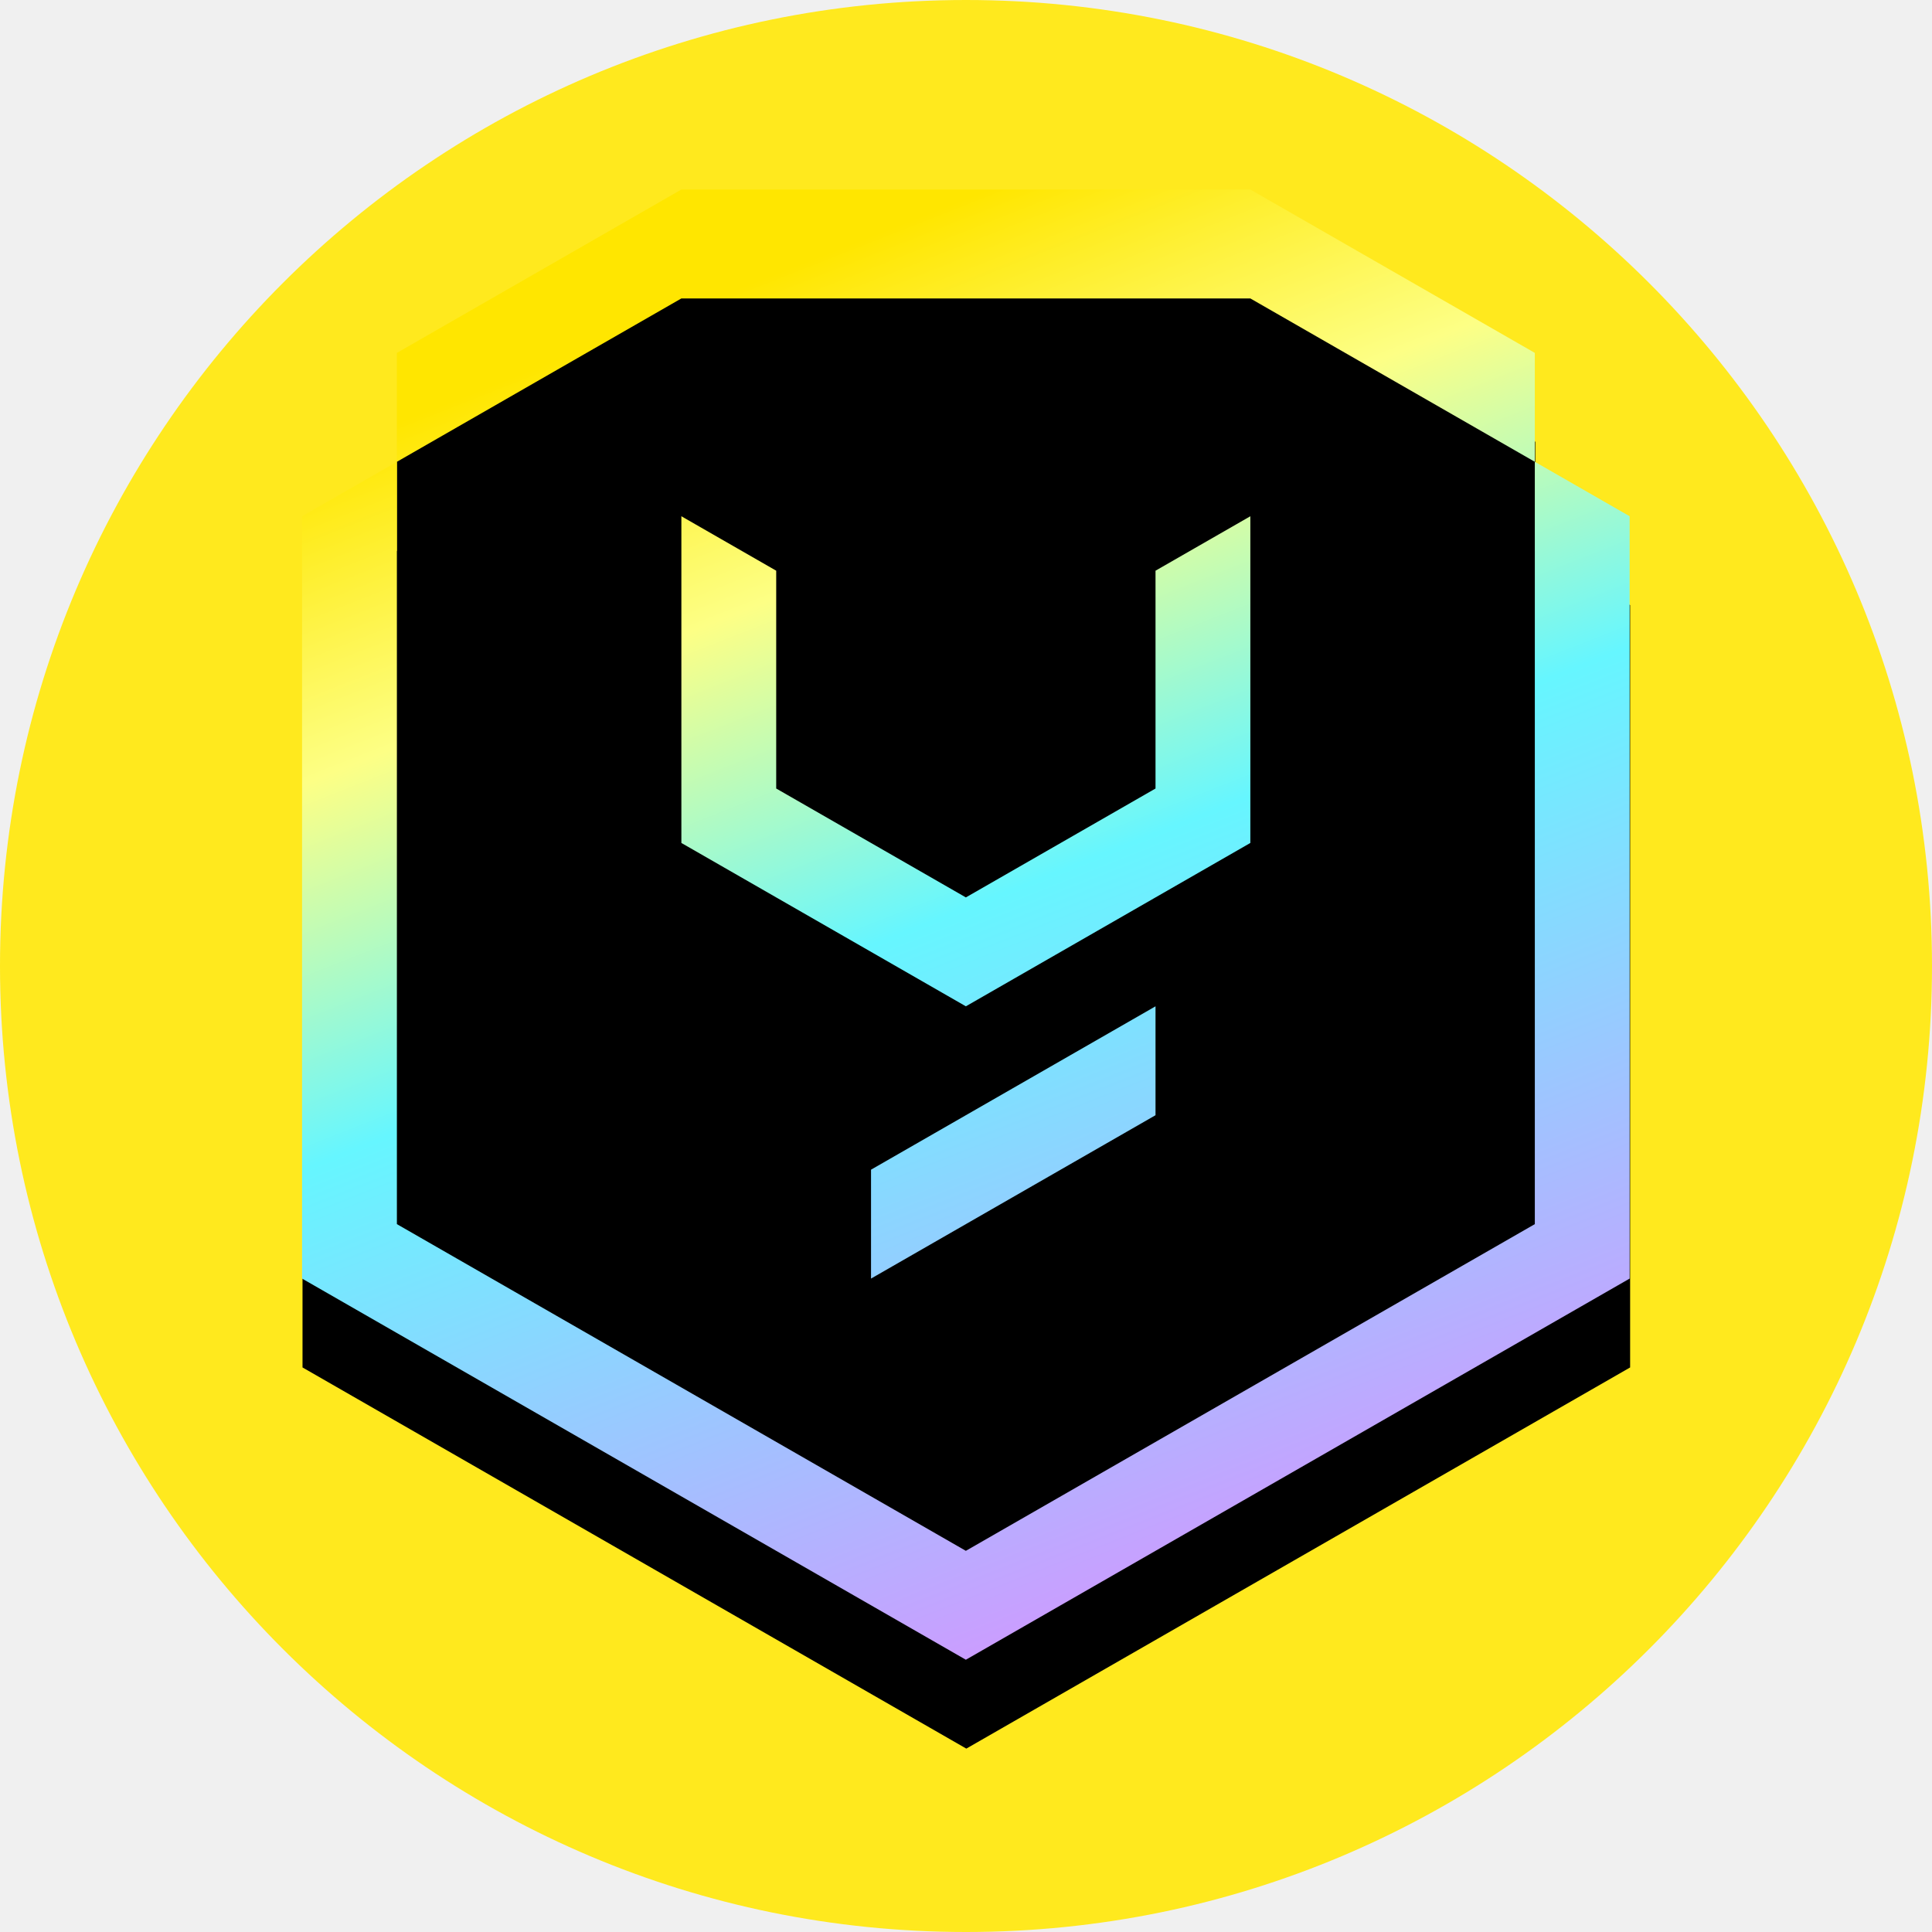
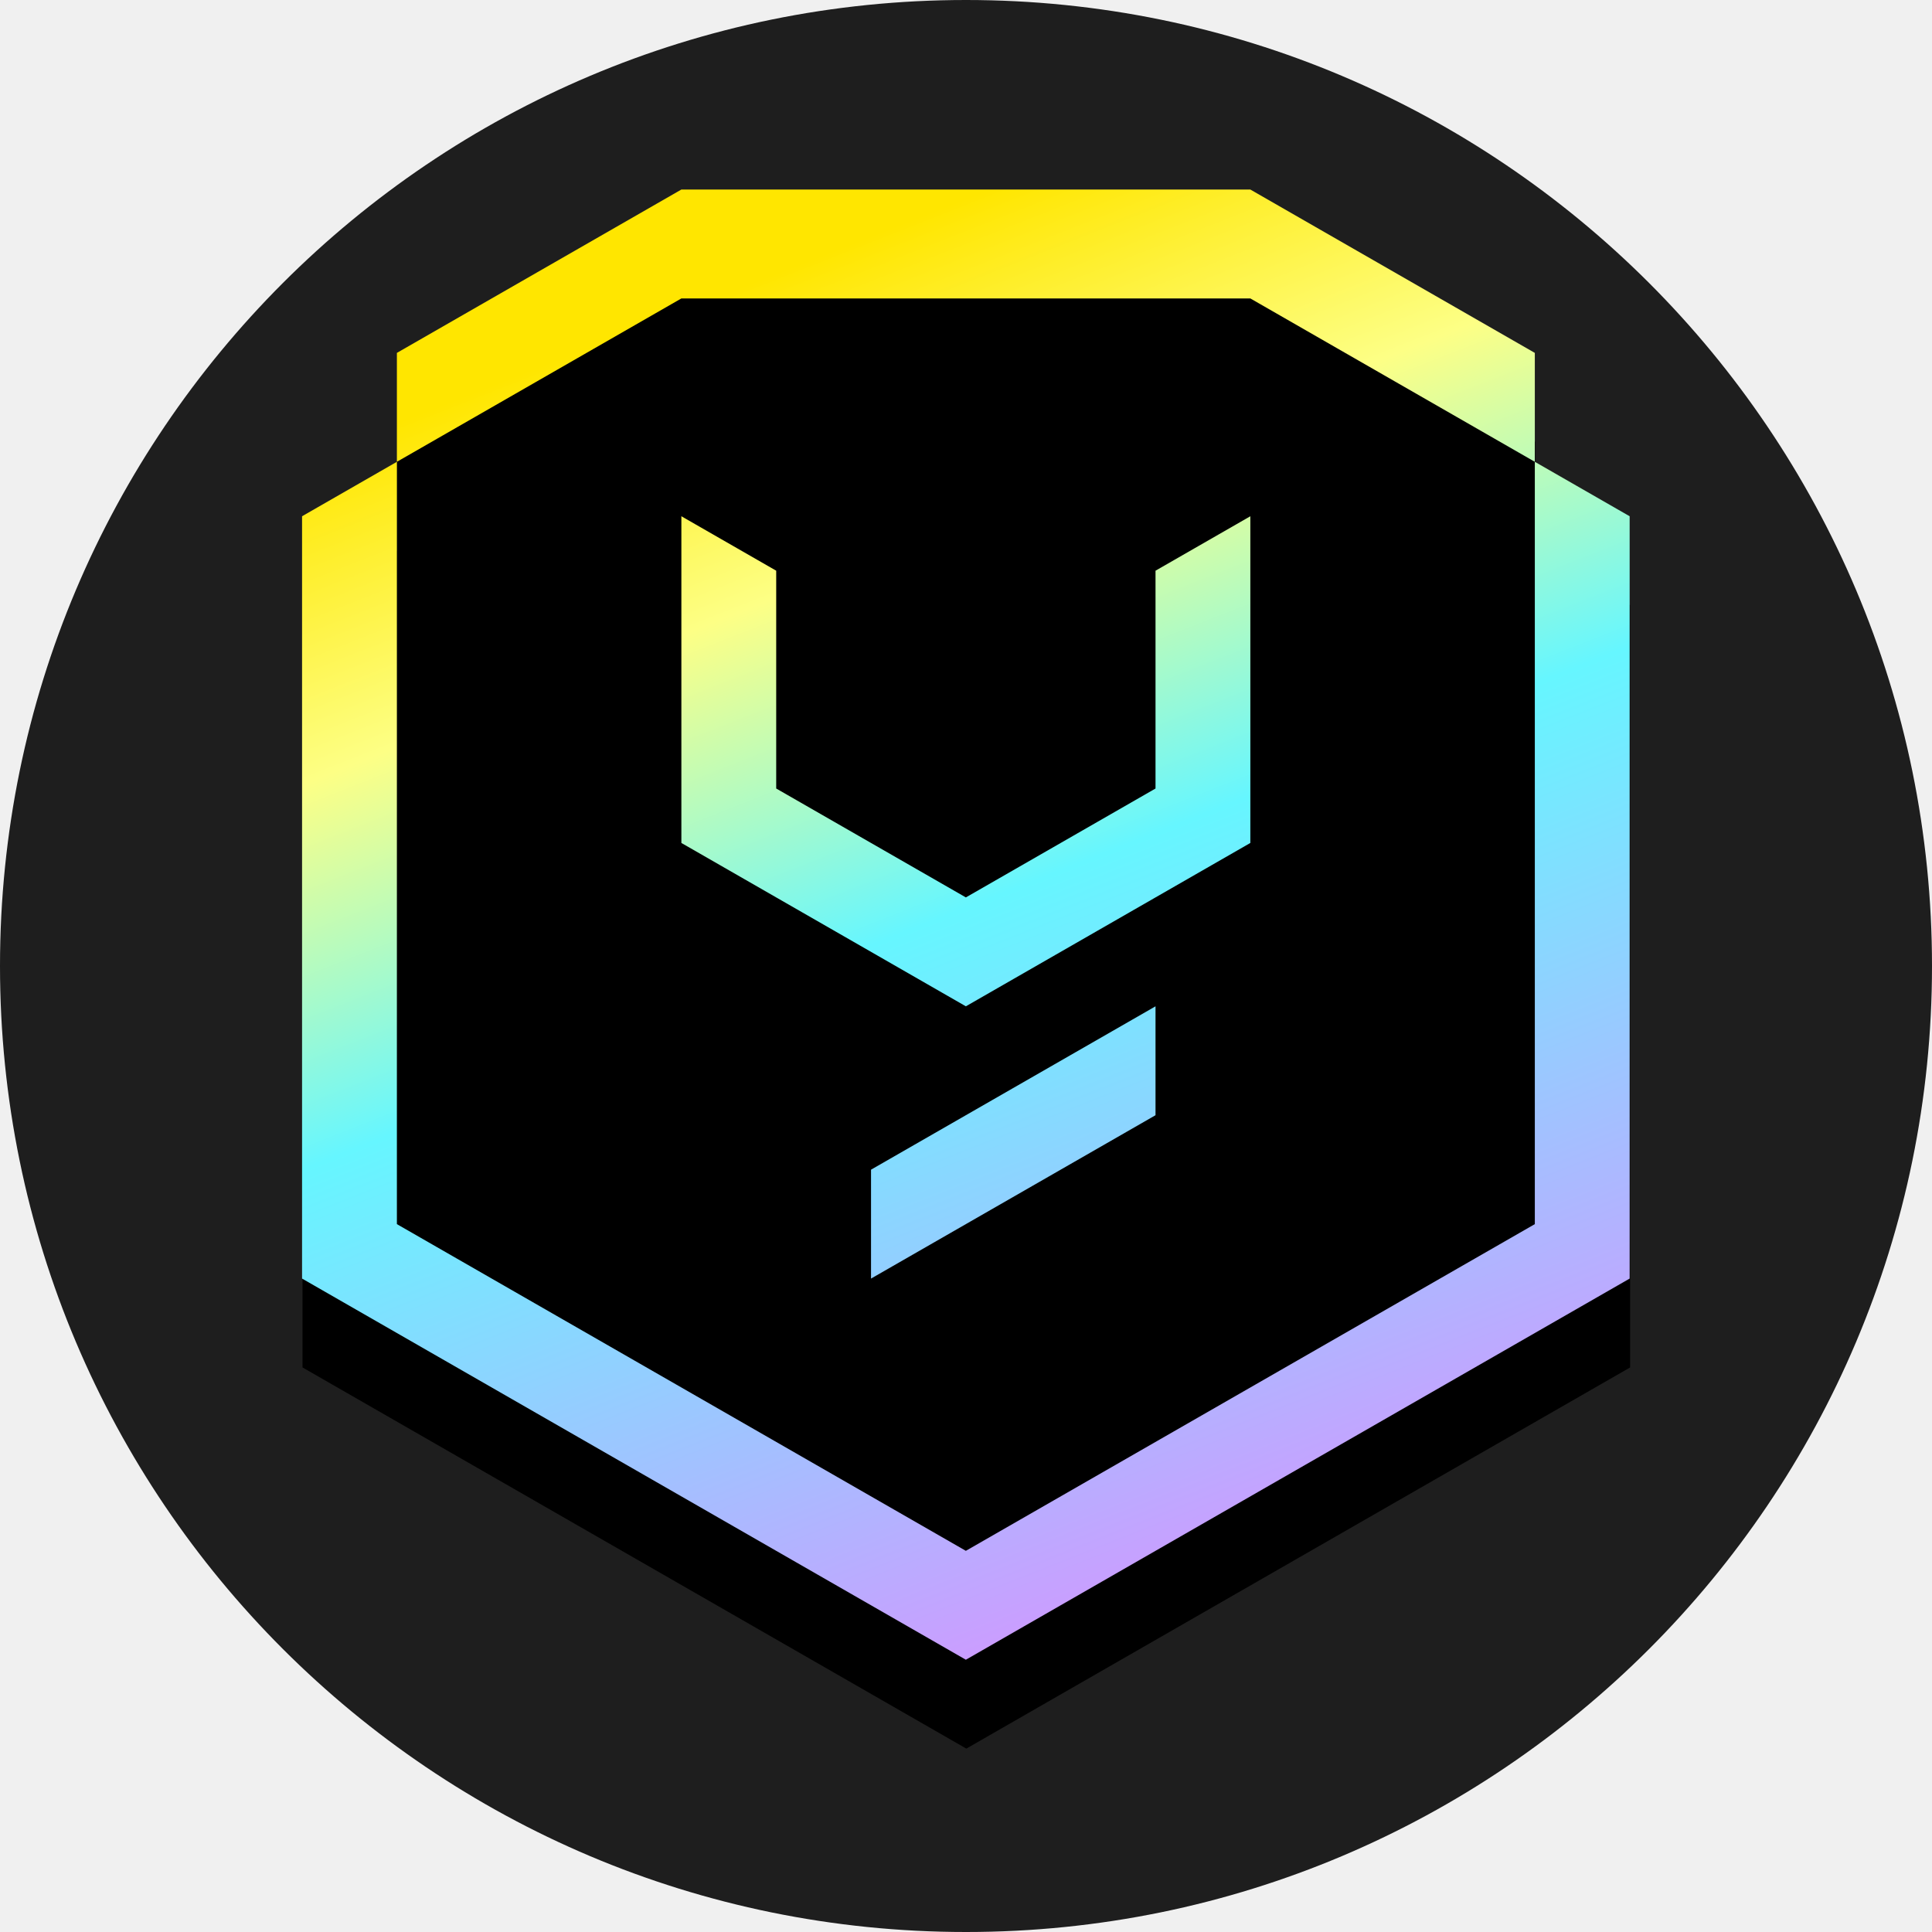
<svg xmlns="http://www.w3.org/2000/svg" width="256" height="256" viewBox="0 0 256 256" fill="none">
-   <g clip-path="url(#clip0_1333_2581)">
-     <mask id="mask0_1333_2581" style="mask-type:luminance" maskUnits="userSpaceOnUse" x="0" y="0" width="256" height="256">
+   <g clip-path="url(#clip0_1468_80)">
+     <mask id="mask0_1468_80" style="mask-type:luminance" maskUnits="userSpaceOnUse" x="0" y="0" width="256" height="256">
      <path d="M256 0H0V256H256V0Z" fill="white" />
    </mask>
-     <g mask="url(#mask0_1333_2581)">
-       <path d="M128 256C198.692 256 256 198.692 256 128C256 57.307 198.692 0 128 0C57.307 0 0 57.307 0 128C0 198.692 57.307 256 128 256Z" fill="#FFE91E" />
-       <path d="M90.346 36.889L52.65 58.535V72.965L40.085 80.18V181.194L128.042 231.7L216 181.194V80.18L203.435 72.965V58.535L165.738 36.889H90.346Z" fill="black" />
-       <path d="M52.59 61.192L90.285 39.546H165.676L203.371 61.192V162.203L127.981 205.494L52.59 162.203V61.192Z" fill="black" />
-       <path fill-rule="evenodd" clip-rule="evenodd" d="M52.59 46.761L90.285 25.115H165.676L203.372 46.761V61.191L165.676 39.545H90.285L52.59 61.191V46.761ZM215.937 68.406V169.418L127.981 219.924L40.025 169.418V68.406L52.59 61.191L52.59 162.203L127.981 205.493L203.372 162.203V61.191L215.937 68.406ZM102.851 75.621L90.286 68.406V111.697L127.982 133.342L165.677 111.697V68.406L153.112 75.621V104.482L127.982 118.912L102.851 104.482V75.621ZM153.112 133.342V147.772L115.416 169.418V154.988L153.112 133.342Z" fill="url(#paint0_linear_1333_2581)" />
+     <g mask="url(#mask0_1468_80)">
+       <mask id="mask1_1468_80" style="mask-type:luminance" maskUnits="userSpaceOnUse" x="0" y="0" width="256" height="256">
+         <path d="M256 0H0V256H256V0Z" fill="white" />
+       </mask>
+       <g mask="url(#mask1_1468_80)">
+         <mask id="mask2_1468_80" style="mask-type:luminance" maskUnits="userSpaceOnUse" x="0" y="0" width="256" height="256">
+           <path d="M256 0H0V256H256V0Z" fill="white" />
+         </mask>
+         <g mask="url(#mask2_1468_80)">
+           <path d="M128 256C198.692 256 256 198.692 256 128C256 57.307 198.692 0 128 0C57.307 0 0 57.307 0 128C0 198.692 57.307 256 128 256Z" fill="#1E1E1E" />
+           <path d="M90.346 36.889L52.65 58.535V72.965L40.085 80.18V181.194L128.042 231.7L216 181.194V80.18L203.435 72.965V58.535L165.738 36.889H90.346Z" fill="black" />
+           <path d="M52.59 61.192L90.285 39.547H165.676L203.371 61.192V162.203L127.981 205.494L52.59 162.203V61.192Z" fill="black" />
+           <path fill-rule="evenodd" clip-rule="evenodd" d="M52.59 46.761L90.285 25.115H165.676L203.372 46.761V61.191L165.676 39.545H90.285L52.59 61.191V46.761ZM215.937 68.406V169.418L127.981 219.924L40.025 169.418V68.406L52.59 61.191L52.59 162.203L127.981 205.493L203.372 162.203V61.191L215.937 68.406ZM102.851 75.621L90.286 68.406V111.697L127.982 133.342L165.677 111.697V68.406L153.112 75.621V104.482L127.982 118.912L102.851 104.482V75.621ZM153.112 133.342V147.772L115.416 169.418V154.988L153.112 133.342Z" fill="url(#paint0_linear_1468_80)" />
+         </g>
+       </g>
    </g>
  </g>
  <defs>
-     <linearGradient id="paint0_linear_1333_2581" x1="42.713" y1="59.937" x2="109.65" y2="229.724" gradientUnits="userSpaceOnUse">
+     <linearGradient id="paint0_linear_1468_80" x1="42.713" y1="59.937" x2="109.65" y2="229.724" gradientUnits="userSpaceOnUse">
      <stop stop-color="#FFE600" />
      <stop offset="0.219" stop-color="#FDFF85" />
      <stop offset="0.479" stop-color="#66F6FF" />
      <stop offset="1" stop-color="#CD9BFF" />
    </linearGradient>
-     <clipPath id="clip0_1333_2581">
+     <clipPath id="clip0_1468_80">
      <rect width="256" height="256" fill="white" />
    </clipPath>
  </defs>
</svg>
